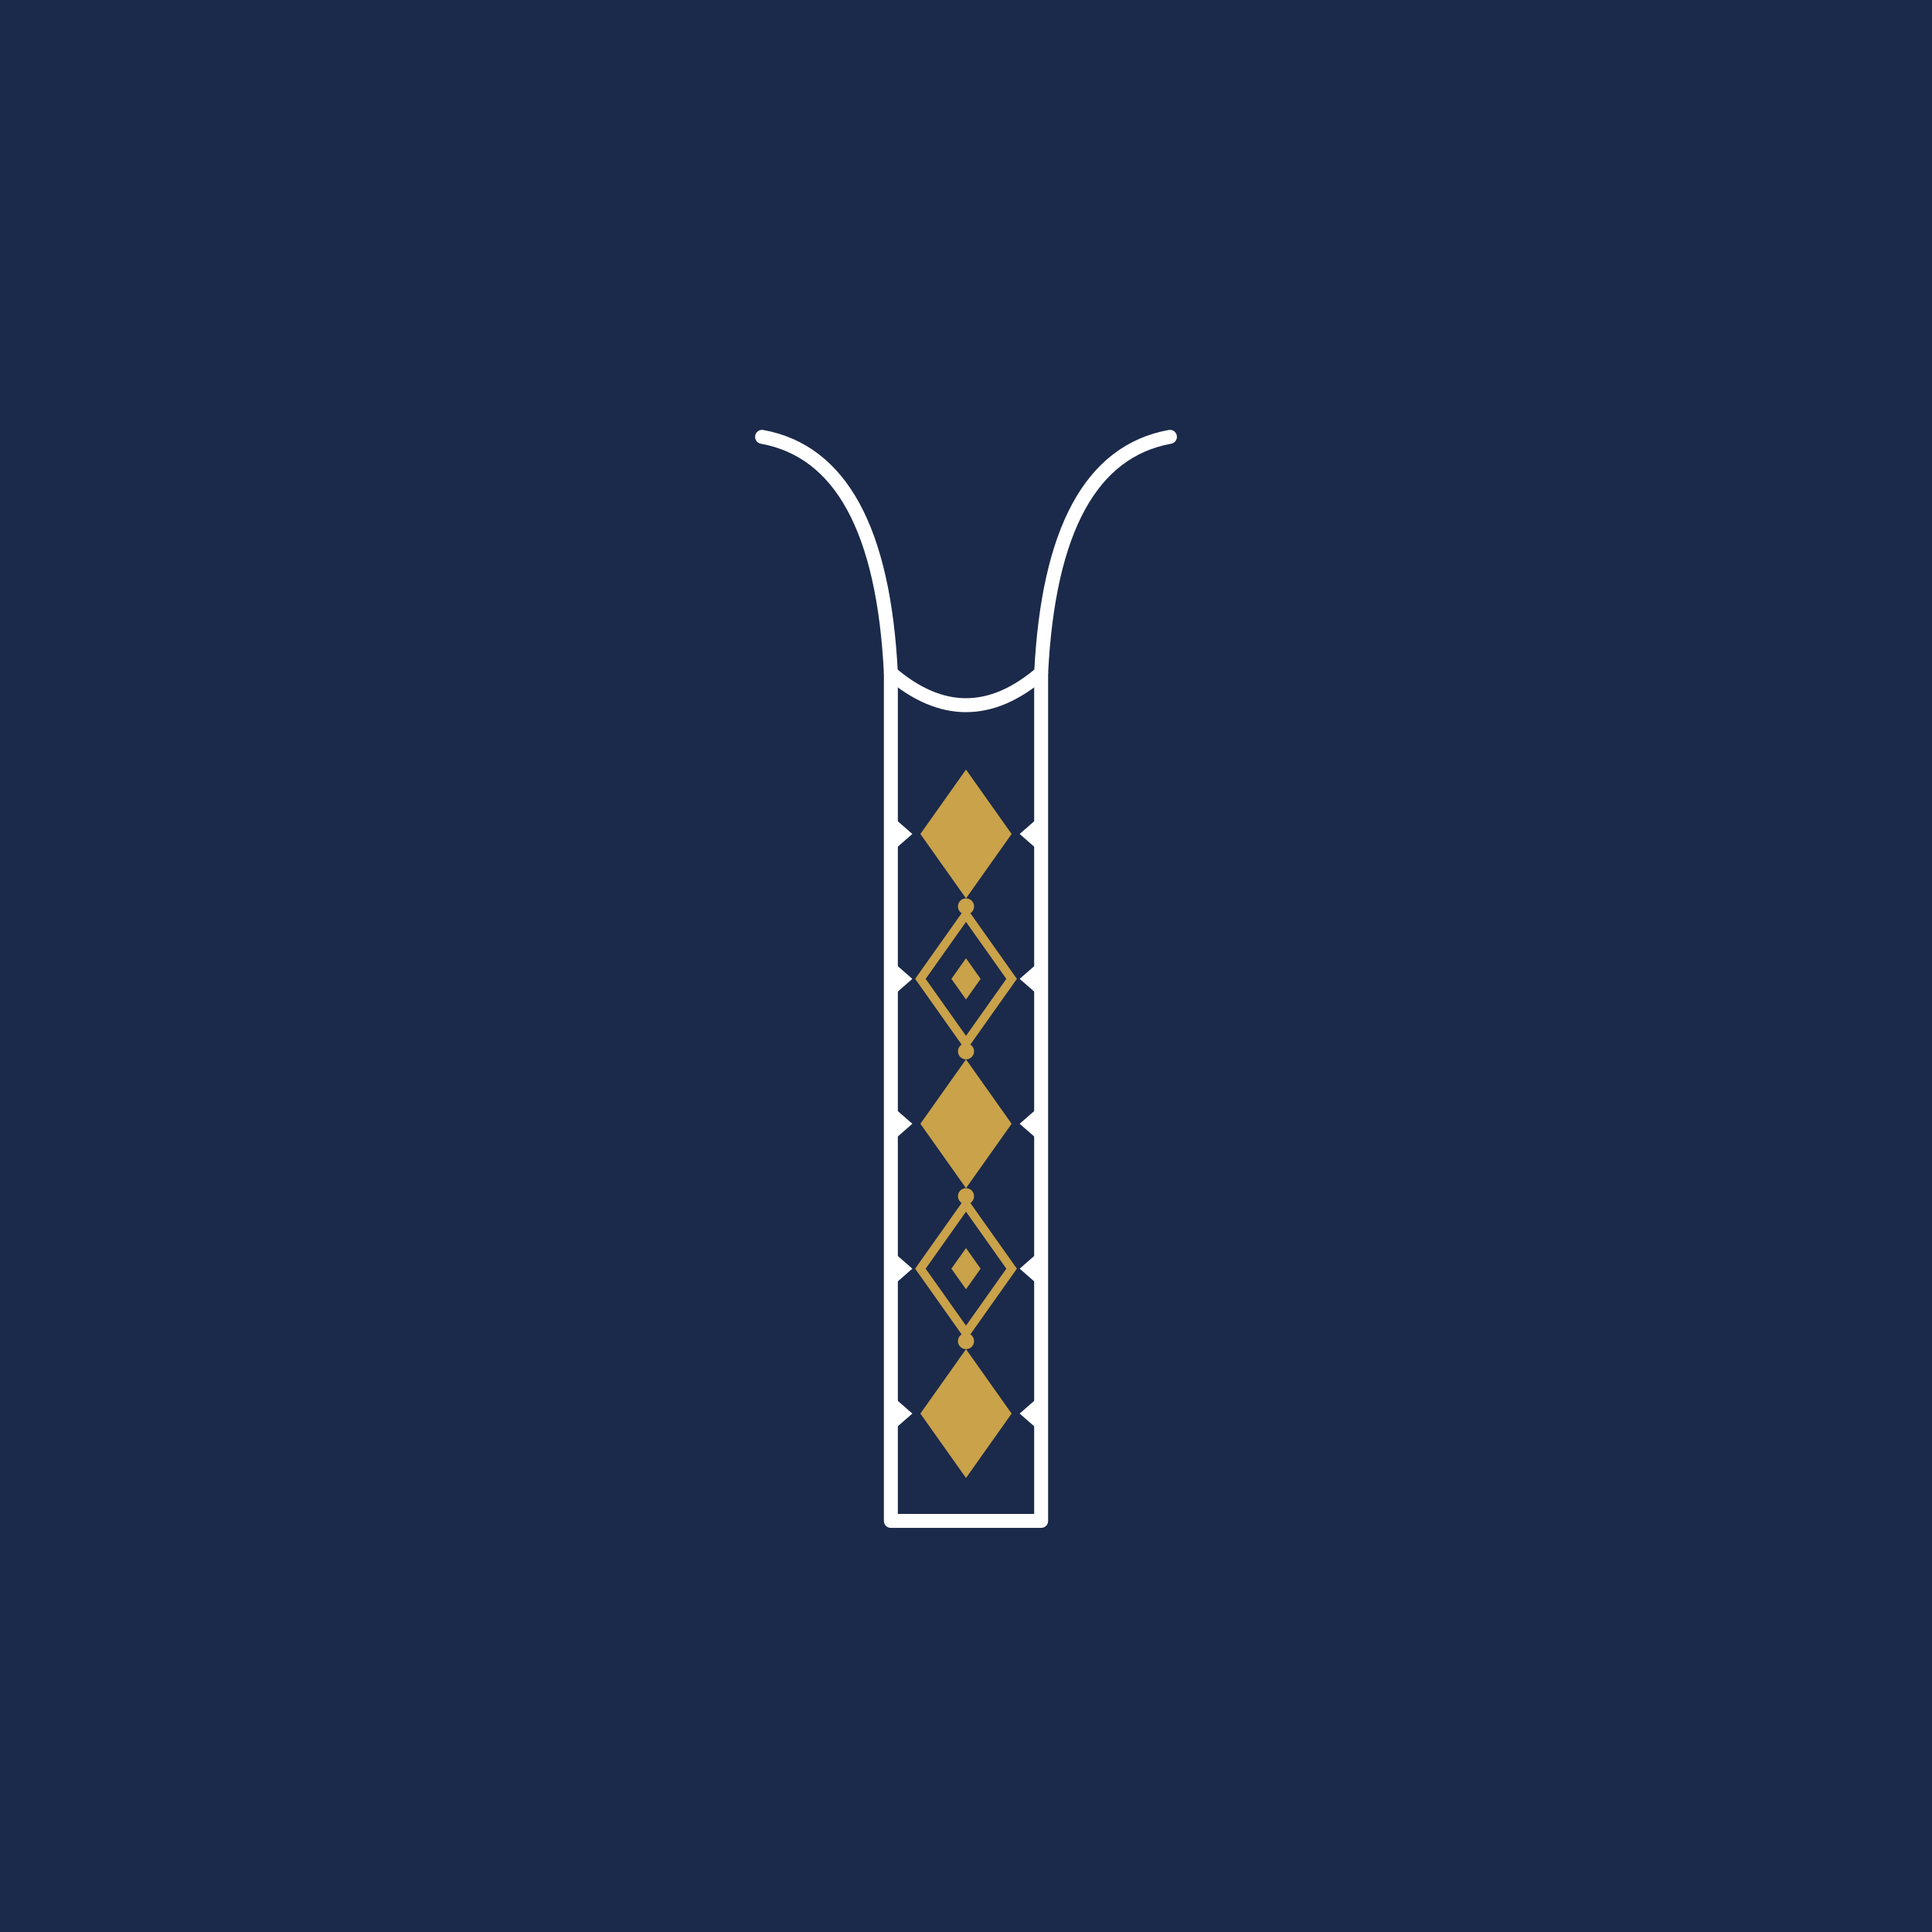
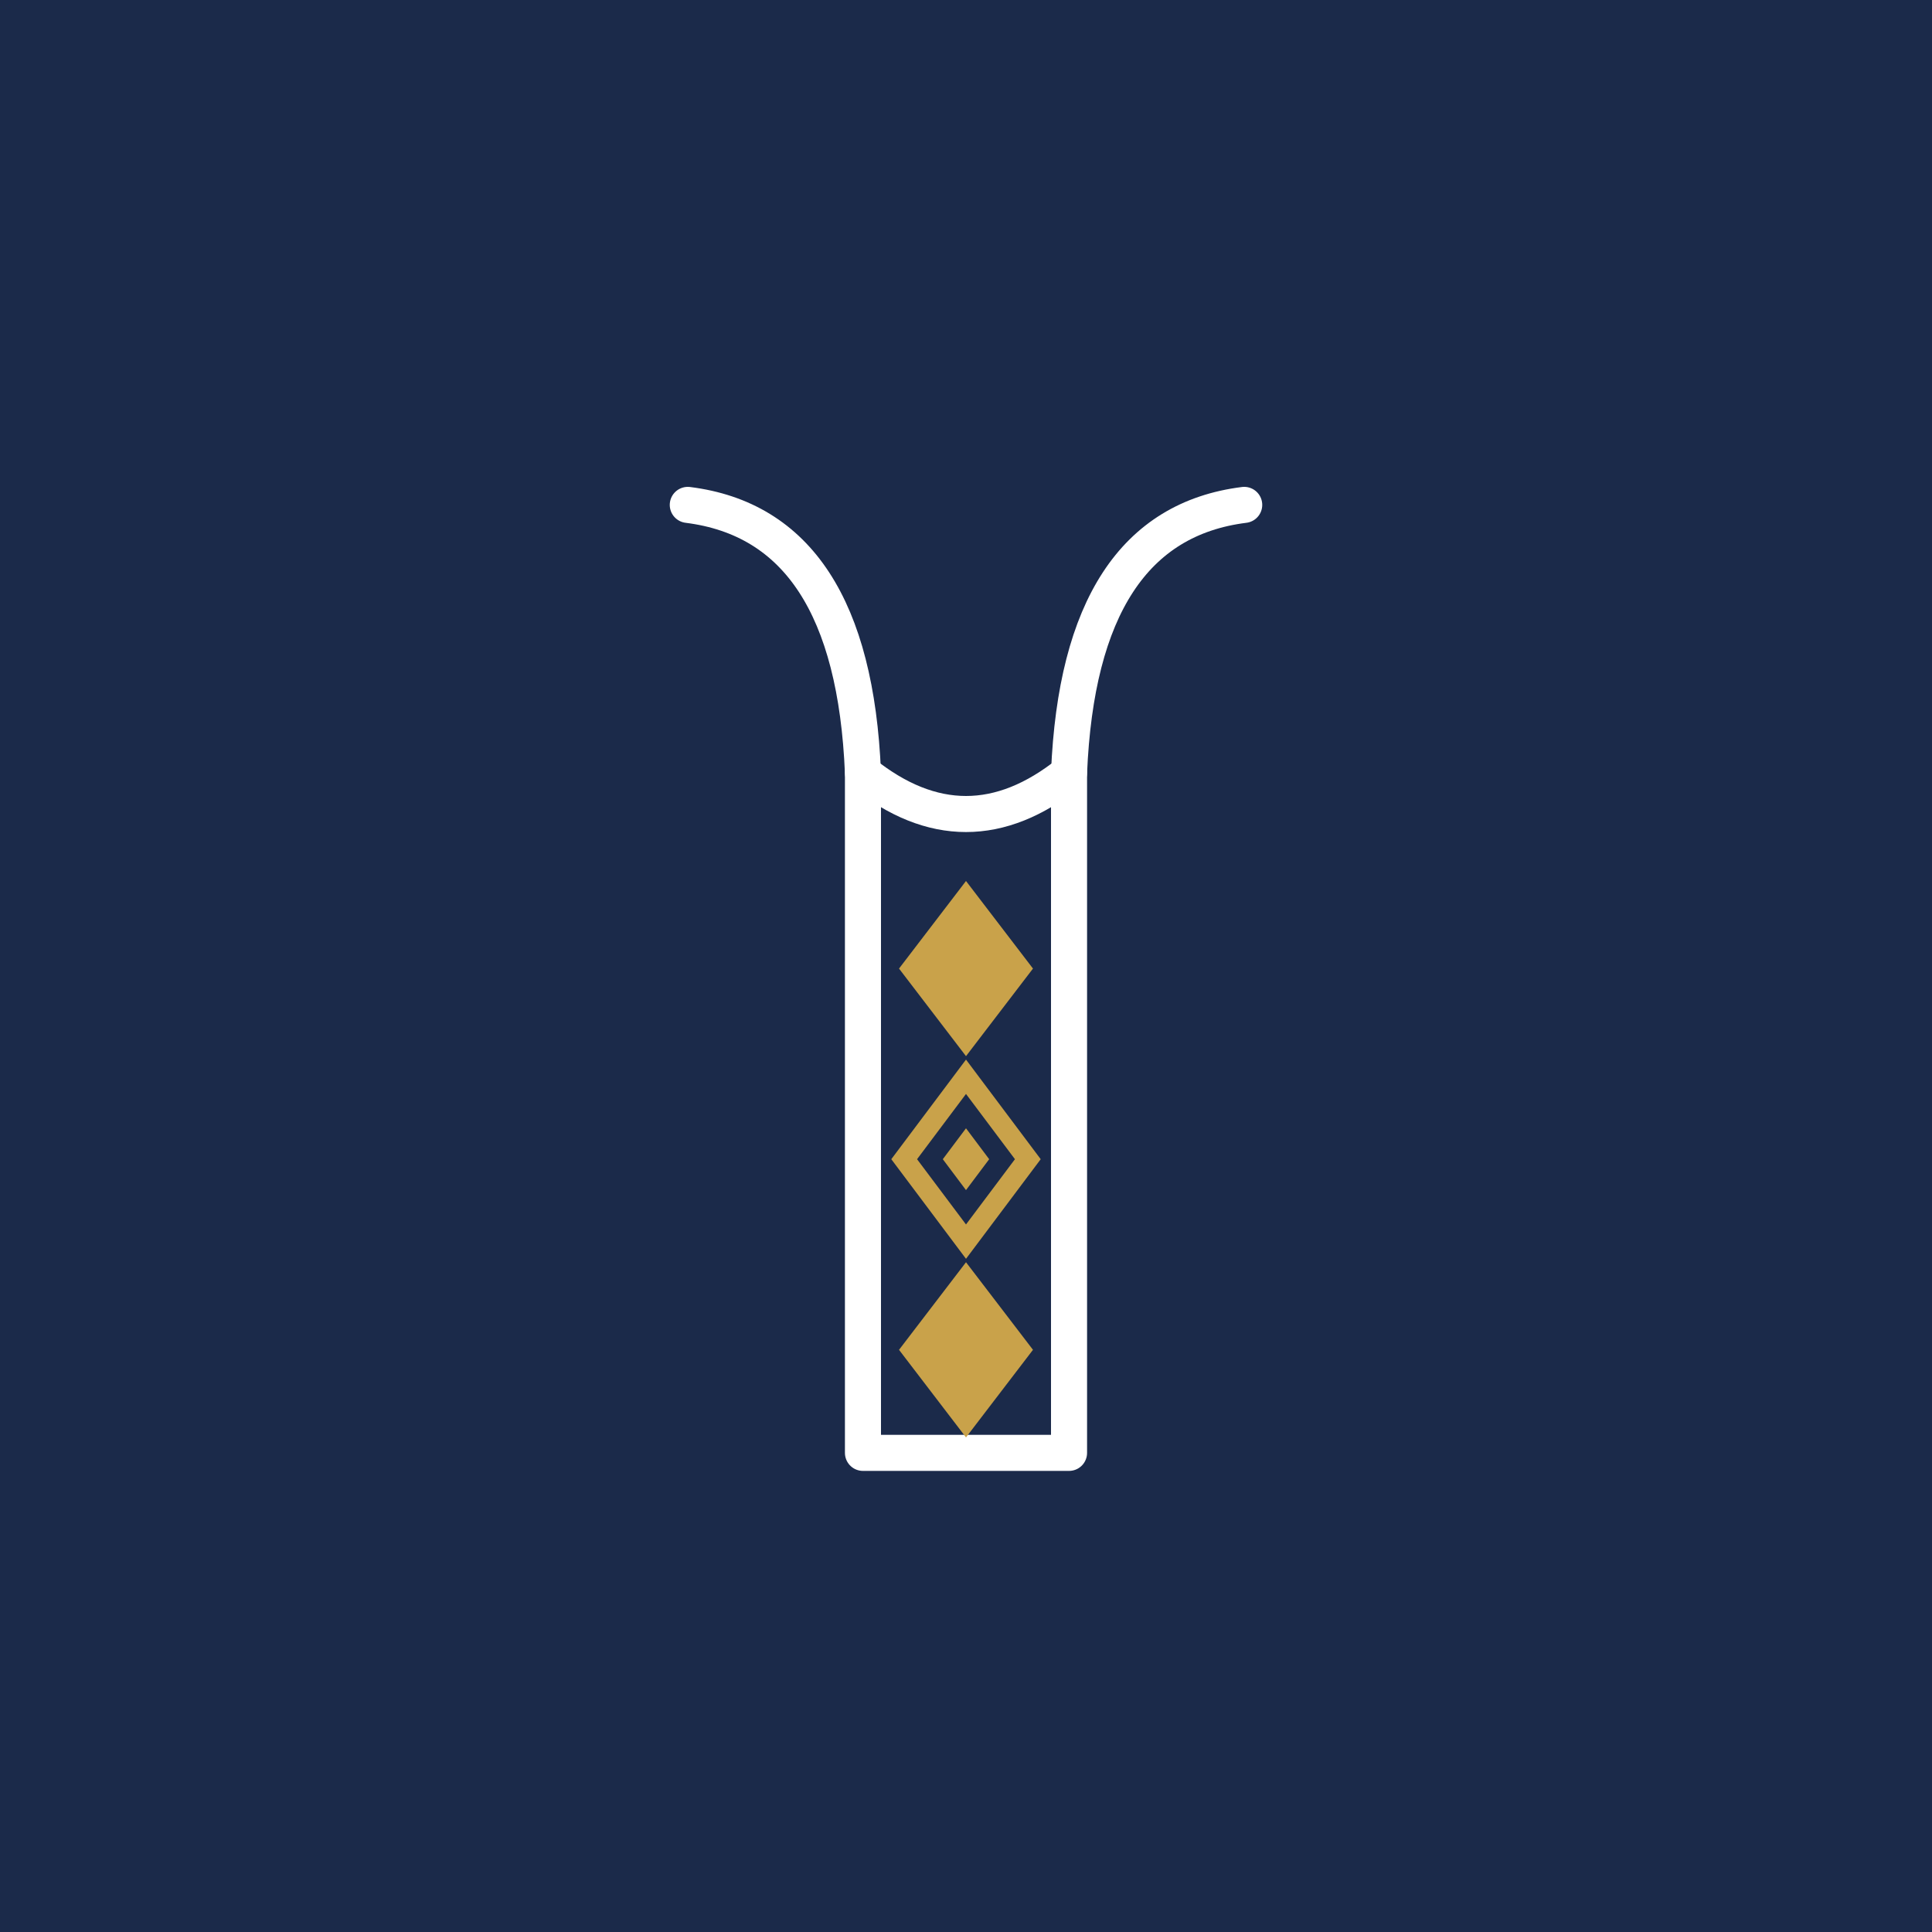
<svg xmlns="http://www.w3.org/2000/svg" viewBox="0 0 1200 1200" width="1200" height="1200">
  <rect width="1200" height="1200" fill="#1B2A4A" />
-   <g transform="translate(466.67 258.00) scale(3.3333)">
-     <path d="M2 4 Q24 8 26 48 L26 206 M78 4 Q56 8 54 48 L54 206 M26 206 L54 206" fill="none" stroke="#FFFFFF" stroke-width="2.6" stroke-linecap="round" stroke-linejoin="round" />
-     <path d="M26 48 Q40 60 54 48" fill="none" stroke="#FFFFFF" stroke-width="2.6" stroke-linecap="round" />
-     <path d="M40.00 66.00 L48.50 78.00 L40.00 90.00 L31.50 78.00 Z" fill="#C9A24A" />
-     <circle cx="40" cy="91.50" r="1.5" fill="#C9A24A" />
-     <path d="M40.00 93.00 L48.50 105.00 L40.00 117.00 L31.50 105.00 Z" fill="none" stroke="#C9A24A" stroke-width="1.6" />
-     <path d="M40.00 101.16 L42.72 105.00 L40.00 108.84 L37.28 105.00 Z" fill="#C9A24A" />
-     <circle cx="40" cy="118.50" r="1.5" fill="#C9A24A" />
-     <path d="M40.00 120.00 L48.50 132.00 L40.00 144.00 L31.50 132.00 Z" fill="#C9A24A" />
-     <circle cx="40" cy="145.50" r="1.5" fill="#C9A24A" />
-     <path d="M40.00 147.00 L48.50 159.00 L40.00 171.00 L31.50 159.00 Z" fill="none" stroke="#C9A24A" stroke-width="1.6" />
-     <path d="M40.00 155.16 L42.72 159.00 L40.00 162.84 L37.28 159.00 Z" fill="#C9A24A" />
-     <circle cx="40" cy="172.50" r="1.5" fill="#C9A24A" />
-     <path d="M40.00 174.00 L48.50 186.00 L40.00 198.00 L31.50 186.00 Z" fill="#C9A24A" />
-     <path d="M26 74.5 L30 78 L26 81.5 Z M54 74.5 L50 78 L54 81.5 Z" fill="#FFFFFF" />
-     <path d="M26 101.5 L30 105 L26 108.5 Z M54 101.5 L50 105 L54 108.5 Z" fill="#FFFFFF" />
-     <path d="M26 128.5 L30 132 L26 135.5 Z M54 128.5 L50 132 L54 135.5 Z" fill="#FFFFFF" />
-     <path d="M26 155.5 L30 159 L26 162.5 Z M54 155.5 L50 159 L54 162.5 Z" fill="#FFFFFF" />
-     <path d="M26 182.5 L30 186 L26 189.5 Z M54 182.5 L50 186 L54 189.5 Z" fill="#FFFFFF" />
+   <g transform="translate(408.00 288.00) scale(3.2)">
+     <path d="M6 8 Q38 12 40 60 L40 192 L80 192 L80 60 Q82 12 114 8" fill="none" stroke="#FFFFFF" stroke-width="7" stroke-linecap="round" stroke-linejoin="round" />
+     <path d="M40 60 Q60 76 80 60" fill="none" stroke="#FFFFFF" stroke-width="7" stroke-linecap="round" />
+     <path d="M60.00 81.00 L73.00 98.00 L60.00 115.00 L47.00 98.00 Z" fill="#C9A24A" />
+     <path d="M60.00 119.00 L72.00 135.00 L60.00 151.00 L48.00 135.00 Z" fill="none" stroke="#C9A24A" stroke-width="4" />
+     <path d="M60.00 129.00 L64.50 135.00 L60.00 141.00 L55.50 135.00 Z" fill="#C9A24A" />
+     <path d="M60.00 155.00 L73.00 172.00 L60.00 189.00 L47.00 172.00 Z" fill="#C9A24A" />
  </g>
</svg>
